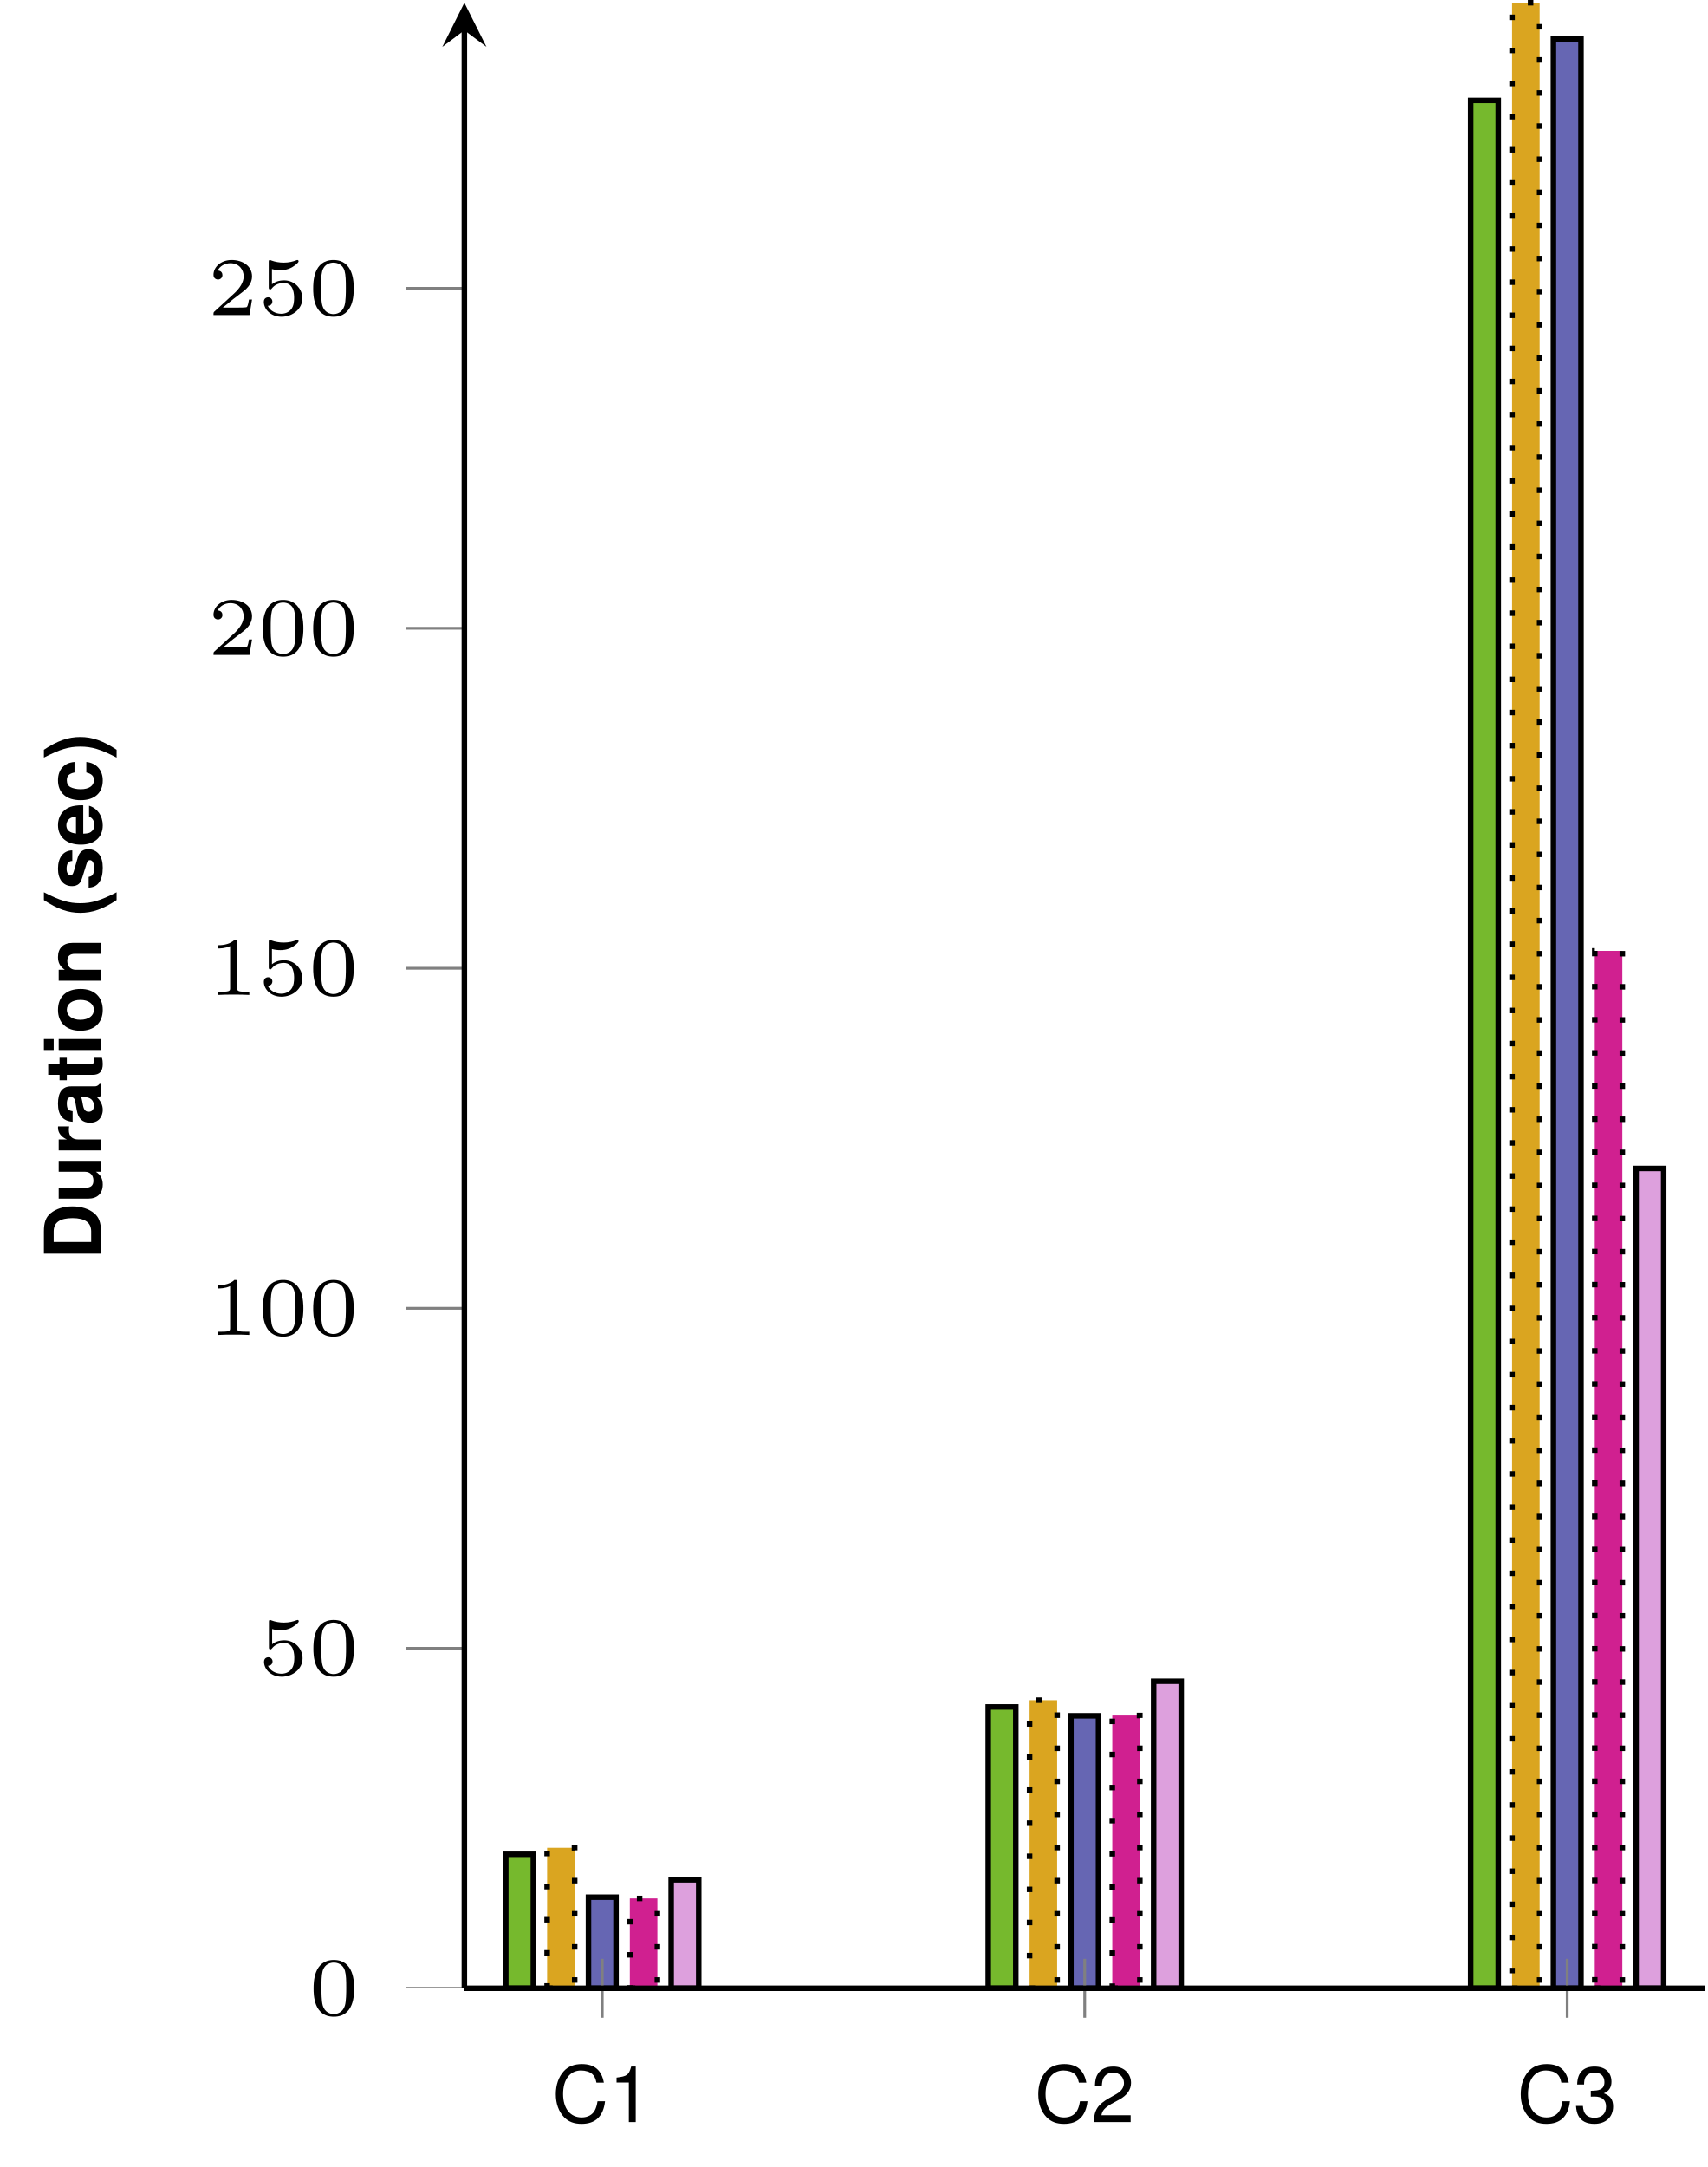
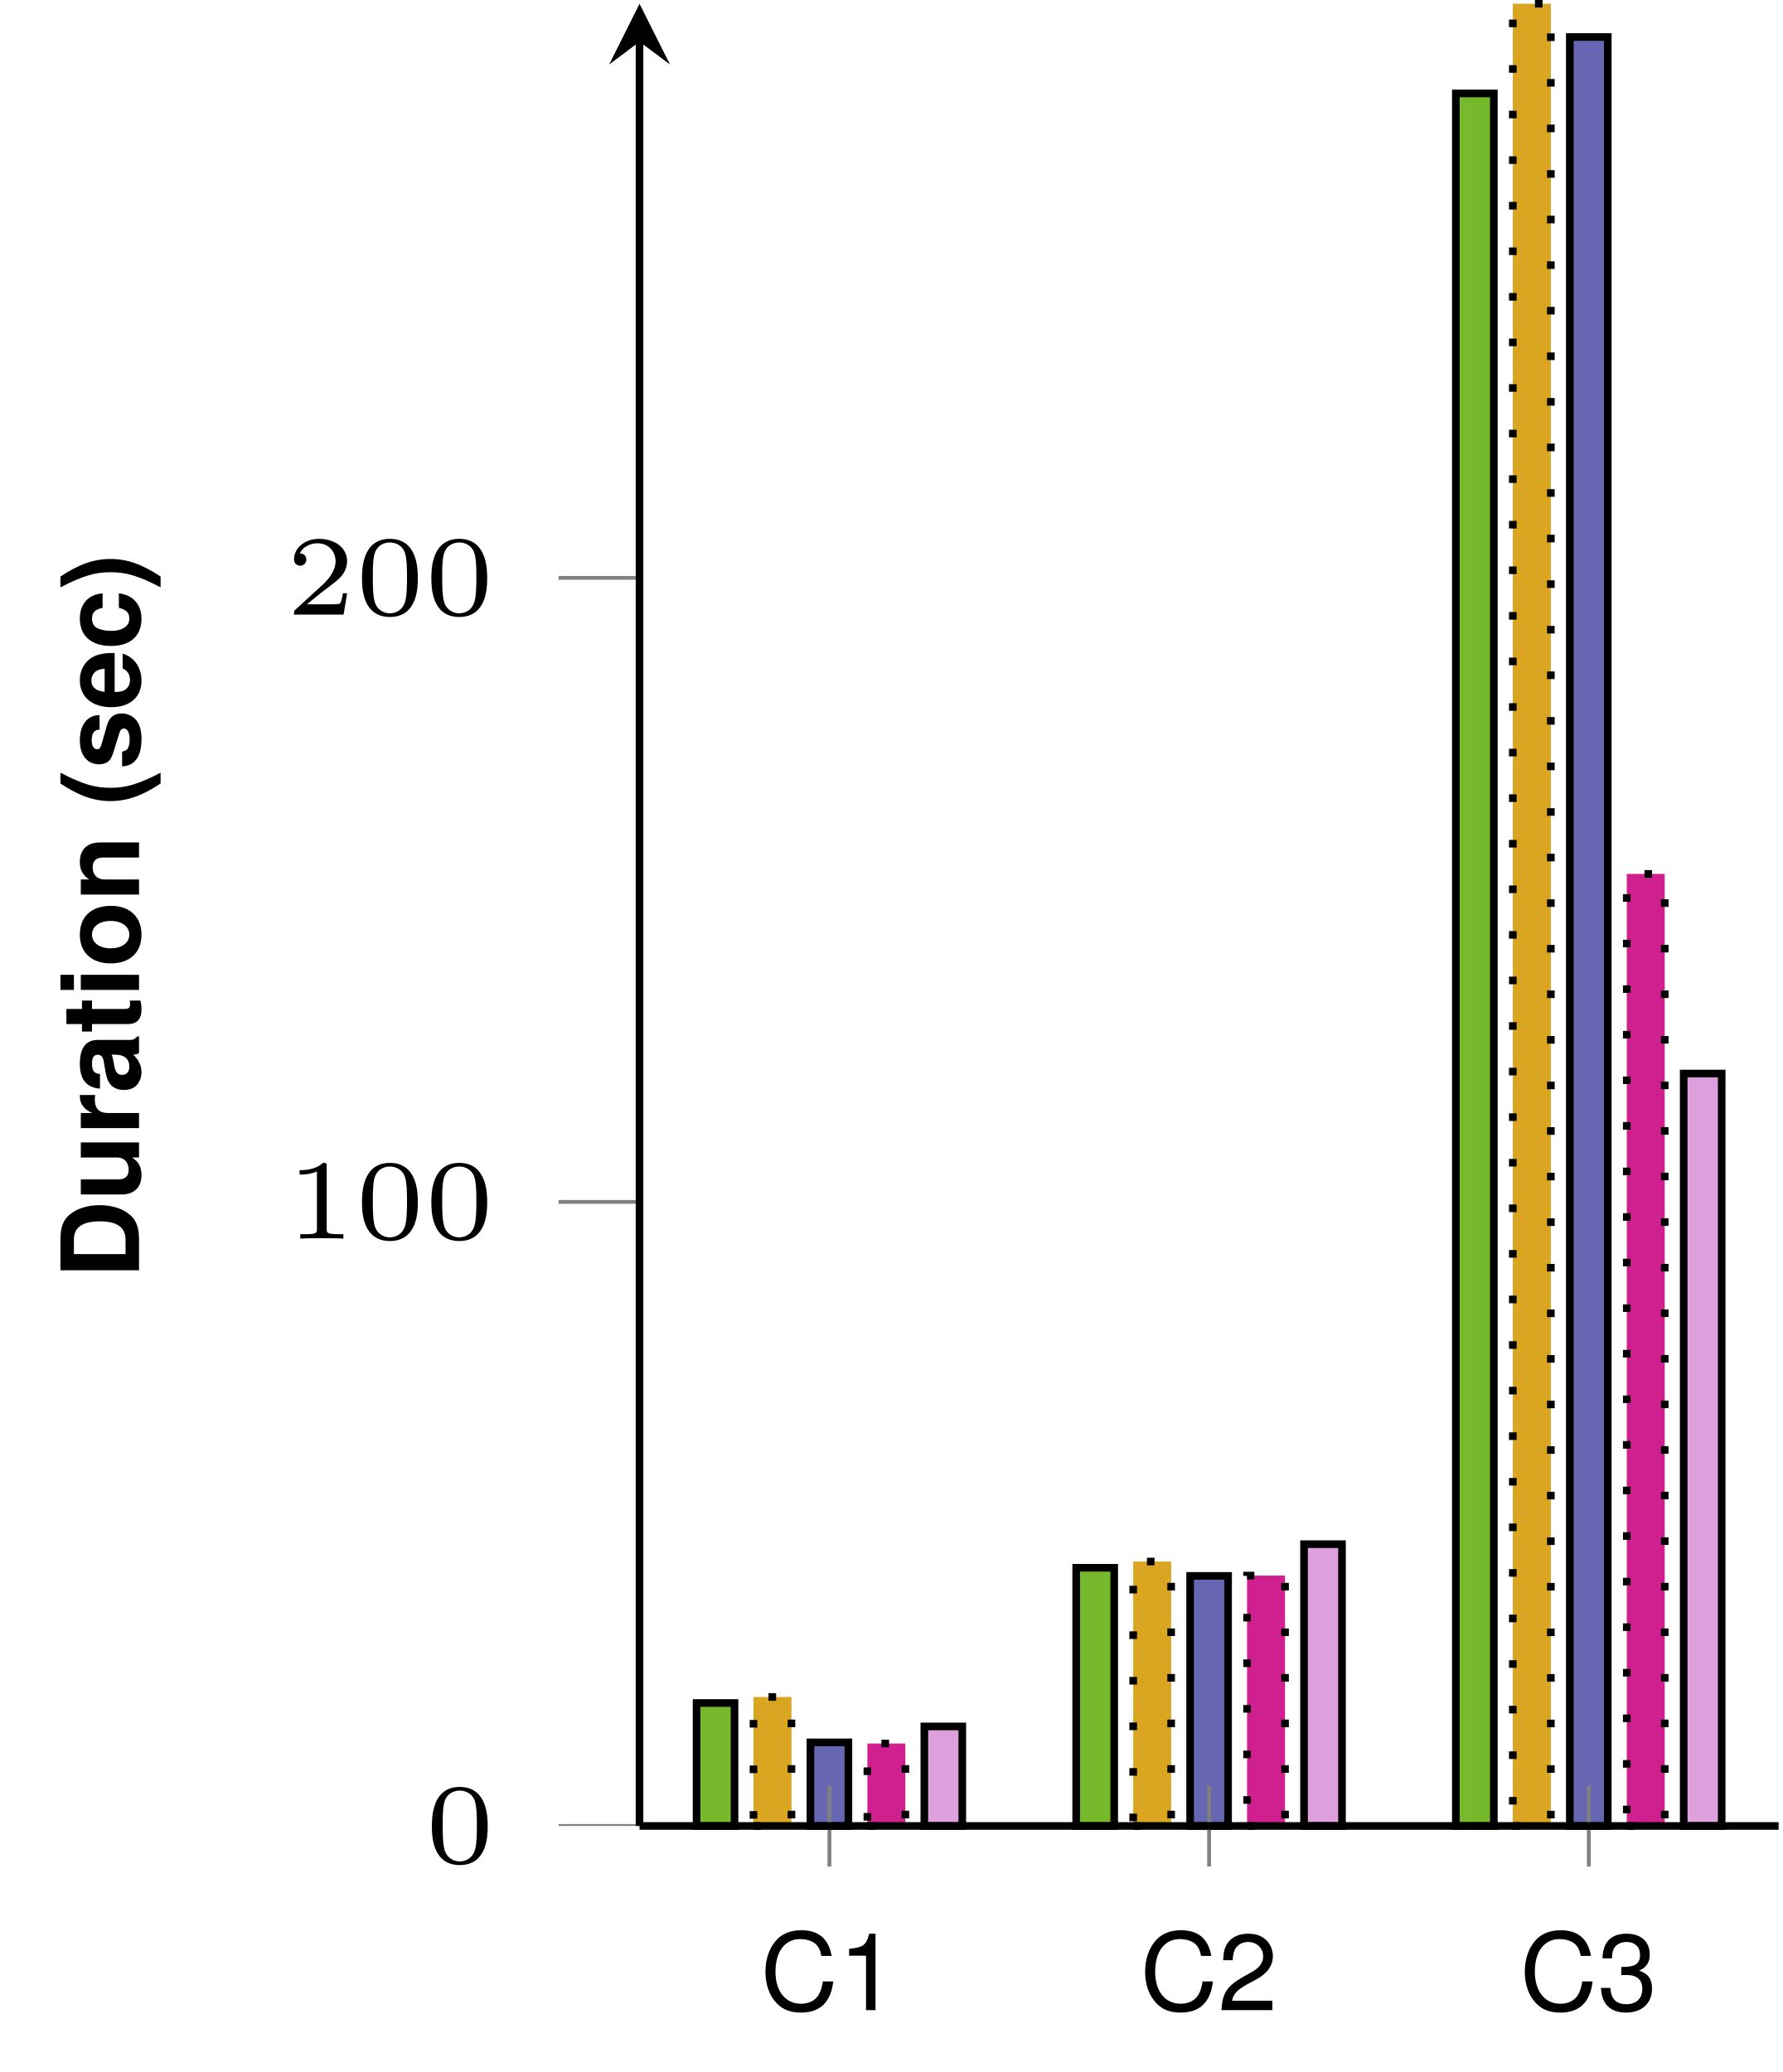
- <svg xmlns="http://www.w3.org/2000/svg" xmlns:xlink="http://www.w3.org/1999/xlink" height="156.577pt" version="1.1" viewBox="0 -156.577 123.43 156.577" width="123.43pt">
+ <svg xmlns="http://www.w3.org/2000/svg" xmlns:xlink="http://www.w3.org/1999/xlink" height="108.752pt" version="1.1" viewBox="0 -108.752 93.539 108.752" width="93.539pt">
  <defs>
    <clipPath id="clip1">
-       <path d="M33.562 128.82H123.23V-298.11H33.562" />
+       <path d="M33.562 128.816H93.34V-250.285H33.562" />
    </clipPath>
    <clipPath id="clip2">
-       <path d="M-108.179 -12.914V-156.379H264.977V-12.914" />
+       <path d="M-108.168 -12.914V-108.555H235.07V-12.914" />
    </clipPath>
    <path d="M1.148 -4.124C0.498 -3.146 0.226 -2.365 0.226 -1.499C0.226 -0.628 0.498 0.153 1.148 1.131H1.714C1.115 -0.034 0.922 -0.668 0.922 -1.499C0.922 -2.325 1.115 -2.97 1.714 -4.124H1.148Z" id="g1-40" />
    <path d="M0.69 1.131C1.341 0.153 1.612 -0.628 1.612 -1.494C1.612 -2.365 1.341 -3.146 0.69 -4.124H0.124C0.724 -2.959 0.917 -2.325 0.917 -1.494C0.917 -0.668 0.724 -0.023 0.124 1.131H0.69Z" id="g1-41" />
    <path d="M0.436 0H2.048C2.676 0 3.072 -0.147 3.349 -0.481C3.677 -0.866 3.853 -1.426 3.853 -2.065C3.853 -2.699 3.677 -3.259 3.349 -3.649C3.072 -3.983 2.682 -4.124 2.048 -4.124H0.436V0ZM1.284 -0.707V-3.417H2.048C2.687 -3.417 3.004 -2.97 3.004 -2.059C3.004 -1.154 2.687 -0.707 2.048 -0.707H1.284Z" id="g1-68" />
    <path d="M2.965 -0.096C2.823 -0.226 2.783 -0.311 2.783 -0.47V-2.167C2.783 -2.789 2.359 -3.106 1.533 -3.106S0.277 -2.755 0.226 -2.048H0.99C1.03 -2.365 1.16 -2.467 1.55 -2.467C1.856 -2.467 2.008 -2.365 2.008 -2.161C2.008 -2.059 1.957 -1.969 1.873 -1.924C1.765 -1.867 1.765 -1.867 1.375 -1.805L1.058 -1.748C0.453 -1.646 0.158 -1.335 0.158 -0.786C0.158 -0.526 0.232 -0.311 0.373 -0.158C0.549 0.023 0.815 0.13 1.086 0.13C1.426 0.13 1.737 -0.017 2.014 -0.306C2.014 -0.147 2.031 -0.091 2.105 0H2.965V-0.096ZM2.008 -1.228C2.008 -0.769 1.782 -0.509 1.38 -0.509C1.115 -0.509 0.95 -0.651 0.95 -0.877C0.95 -1.115 1.075 -1.228 1.403 -1.296L1.675 -1.346C1.884 -1.386 1.918 -1.397 2.008 -1.443V-1.228Z" id="g1-97" />
    <path d="M2.953 -1.912C2.897 -2.659 2.399 -3.106 1.635 -3.106C0.724 -3.106 0.192 -2.506 0.192 -1.465C0.192 -0.458 0.718 0.13 1.624 0.13C2.365 0.13 2.88 -0.328 2.953 -1.058H2.195C2.093 -0.662 1.935 -0.509 1.629 -0.509C1.228 -0.509 0.984 -0.871 0.984 -1.465C0.984 -1.754 1.041 -2.025 1.137 -2.206C1.228 -2.376 1.403 -2.467 1.629 -2.467C1.952 -2.467 2.105 -2.314 2.195 -1.912H2.953Z" id="g1-99" />
    <path d="M2.965 -1.279C2.97 -1.346 2.97 -1.375 2.97 -1.414C2.97 -1.72 2.925 -2.003 2.851 -2.218C2.648 -2.772 2.155 -3.106 1.539 -3.106C0.662 -3.106 0.124 -2.472 0.124 -1.448C0.124 -0.47 0.656 0.13 1.522 0.13C2.206 0.13 2.761 -0.26 2.936 -0.86H2.155C2.059 -0.617 1.839 -0.475 1.55 -0.475C1.324 -0.475 1.143 -0.571 1.03 -0.741C0.956 -0.854 0.928 -0.99 0.917 -1.279H2.965ZM0.928 -1.805C0.979 -2.269 1.177 -2.501 1.528 -2.501C1.726 -2.501 1.907 -2.404 2.02 -2.246C2.093 -2.133 2.127 -2.014 2.144 -1.805H0.928Z" id="g1-101" />
    <path d="M1.171 -3.055H0.379V0H1.171V-3.055ZM1.171 -4.124H0.379V-3.417H1.171V-4.124Z" id="g1-105" />
    <path d="M0.356 -3.055V0H1.148V-1.833C1.148 -2.195 1.403 -2.433 1.788 -2.433C2.127 -2.433 2.297 -2.246 2.297 -1.884V0H3.089V-2.048C3.089 -2.721 2.716 -3.106 2.065 -3.106C1.652 -3.106 1.375 -2.953 1.148 -2.614V-3.055H0.356Z" id="g1-110" />
    <path d="M1.703 -3.106C0.769 -3.106 0.198 -2.489 0.198 -1.488C0.198 -0.481 0.769 0.13 1.709 0.13C2.636 0.13 3.219 -0.487 3.219 -1.465C3.219 -2.501 2.659 -3.106 1.703 -3.106ZM1.709 -2.467C2.144 -2.467 2.427 -2.076 2.427 -1.477C2.427 -0.905 2.133 -0.509 1.709 -0.509C1.279 -0.509 0.99 -0.905 0.99 -1.488S1.279 -2.467 1.709 -2.467Z" id="g1-111" />
    <path d="M0.356 -3.055V0H1.148V-1.624C1.148 -2.088 1.38 -2.32 1.844 -2.32C1.929 -2.32 1.986 -2.314 2.093 -2.297V-3.1C2.048 -3.106 2.02 -3.106 1.997 -3.106C1.635 -3.106 1.318 -2.868 1.148 -2.455V-3.055H0.356Z" id="g1-114" />
    <path d="M2.857 -2.071C2.846 -2.716 2.348 -3.106 1.528 -3.106C0.752 -3.106 0.272 -2.716 0.272 -2.088C0.272 -1.884 0.334 -1.709 0.441 -1.59C0.549 -1.482 0.645 -1.431 0.939 -1.335L1.884 -1.041C2.082 -0.979 2.15 -0.917 2.15 -0.792C2.15 -0.605 1.929 -0.492 1.561 -0.492C1.358 -0.492 1.194 -0.532 1.092 -0.6C1.007 -0.662 0.973 -0.724 0.939 -0.888H0.164C0.187 -0.221 0.679 0.13 1.607 0.13C2.031 0.13 2.354 0.04 2.58 -0.141S2.942 -0.605 2.942 -0.905C2.942 -1.301 2.744 -1.556 2.342 -1.675L1.341 -1.963C1.12 -2.031 1.064 -2.076 1.064 -2.201C1.064 -2.37 1.245 -2.484 1.522 -2.484C1.901 -2.484 2.088 -2.348 2.093 -2.071H2.857Z" id="g1-115" />
    <path d="M1.703 -2.993H1.262V-3.813H0.47V-2.993H0.079V-2.467H0.47V-0.588C0.47 -0.107 0.724 0.13 1.245 0.13C1.42 0.13 1.561 0.113 1.703 0.068V-0.487C1.624 -0.475 1.578 -0.47 1.522 -0.47C1.313 -0.47 1.262 -0.532 1.262 -0.803V-2.467H1.703V-2.993Z" id="g1-116" />
    <path d="M3.061 0V-3.055H2.269V-1.143C2.269 -0.781 2.014 -0.543 1.629 -0.543C1.29 -0.543 1.12 -0.724 1.12 -1.092V-3.055H0.328V-0.928C0.328 -0.255 0.702 0.13 1.352 0.13C1.765 0.13 2.042 -0.023 2.269 -0.362V0H3.061Z" id="g1-117" />
    <path d="M3.288 -1.907C3.288 -2.343 3.288 -3.975 1.823 -3.975S0.359 -2.343 0.359 -1.907C0.359 -1.476 0.359 0.126 1.823 0.126S3.288 -1.476 3.288 -1.907ZM1.823 -0.066C1.572 -0.066 1.166 -0.185 1.022 -0.681C0.927 -1.028 0.927 -1.614 0.927 -1.985C0.927 -2.385 0.927 -2.845 1.01 -3.168C1.16 -3.706 1.614 -3.784 1.823 -3.784C2.098 -3.784 2.493 -3.652 2.624 -3.198C2.714 -2.881 2.72 -2.445 2.72 -1.985C2.72 -1.602 2.72 -0.998 2.618 -0.664C2.451 -0.143 2.02 -0.066 1.823 -0.066Z" id="g2-48" />
    <path d="M2.146 -3.796C2.146 -3.975 2.122 -3.975 1.943 -3.975C1.548 -3.593 0.938 -3.593 0.723 -3.593V-3.359C0.879 -3.359 1.273 -3.359 1.632 -3.527V-0.508C1.632 -0.311 1.632 -0.233 1.016 -0.233H0.759V0C1.088 -0.024 1.554 -0.024 1.889 -0.024S2.69 -0.024 3.019 0V-0.233H2.762C2.146 -0.233 2.146 -0.311 2.146 -0.508V-3.796Z" id="g2-49" />
    <path d="M3.216 -1.118H2.995C2.983 -1.034 2.923 -0.64 2.833 -0.574C2.792 -0.538 2.307 -0.538 2.224 -0.538H1.106L1.871 -1.16C2.074 -1.321 2.606 -1.704 2.792 -1.883C2.971 -2.062 3.216 -2.367 3.216 -2.792C3.216 -3.539 2.54 -3.975 1.739 -3.975C0.968 -3.975 0.43 -3.467 0.43 -2.905C0.43 -2.6 0.687 -2.564 0.753 -2.564C0.903 -2.564 1.076 -2.672 1.076 -2.887C1.076 -3.019 0.998 -3.21 0.735 -3.21C0.873 -3.515 1.237 -3.742 1.65 -3.742C2.277 -3.742 2.612 -3.276 2.612 -2.792C2.612 -2.367 2.331 -1.931 1.913 -1.548L0.496 -0.251C0.436 -0.191 0.43 -0.185 0.43 0H3.031L3.216 -1.118Z" id="g2-50" />
-     <path d="M1.016 -3.318C1.213 -3.264 1.423 -3.24 1.626 -3.24C1.757 -3.24 2.092 -3.24 2.469 -3.449C2.57 -3.509 2.941 -3.754 2.941 -3.879C2.941 -3.957 2.881 -3.975 2.857 -3.975C2.839 -3.975 2.833 -3.975 2.768 -3.951C2.552 -3.868 2.248 -3.784 1.859 -3.784C1.566 -3.784 1.243 -3.838 0.974 -3.939C0.915 -3.963 0.891 -3.975 0.867 -3.975C0.783 -3.975 0.783 -3.909 0.783 -3.814V-2.02C0.783 -1.919 0.783 -1.847 0.891 -1.847C0.944 -1.847 0.962 -1.871 1.004 -1.919C1.154 -2.11 1.417 -2.313 1.883 -2.313C2.618 -2.313 2.618 -1.417 2.618 -1.225C2.618 -0.992 2.6 -0.658 2.403 -0.412C2.218 -0.185 1.943 -0.09 1.686 -0.09C1.273 -0.09 0.861 -0.317 0.717 -0.664C1.01 -0.669 1.046 -0.903 1.046 -0.974C1.046 -1.136 0.921 -1.279 0.735 -1.279C0.681 -1.279 0.43 -1.249 0.43 -0.95C0.43 -0.4 0.95 0.126 1.704 0.126C2.523 0.126 3.216 -0.454 3.216 -1.201C3.216 -1.883 2.666 -2.505 1.895 -2.505C1.506 -2.505 1.207 -2.379 1.016 -2.218V-3.318Z" id="g2-53" />
    <path d="M1.465 -2.857V0H1.963V-4.011H1.635C1.46 -3.394 1.346 -3.31 0.577 -3.213V-2.857H1.465Z" id="g4-49" />
    <path d="M2.863 -0.492H0.752C0.803 -0.82 0.984 -1.03 1.477 -1.318L2.042 -1.624C2.602 -1.929 2.891 -2.342 2.891 -2.834C2.891 -3.168 2.755 -3.479 2.518 -3.694S1.986 -4.011 1.607 -4.011C1.098 -4.011 0.718 -3.83 0.498 -3.491C0.356 -3.276 0.294 -3.027 0.283 -2.619H0.781C0.798 -2.891 0.832 -3.055 0.9 -3.185C1.03 -3.428 1.29 -3.576 1.59 -3.576C2.042 -3.576 2.382 -3.253 2.382 -2.823C2.382 -2.506 2.195 -2.235 1.839 -2.031L1.318 -1.737C0.481 -1.262 0.238 -0.883 0.192 0H2.863V-0.492Z" id="g4-50" />
    <path d="M1.25 -1.839H1.313L1.522 -1.844C2.071 -1.844 2.354 -1.595 2.354 -1.115C2.354 -0.611 2.042 -0.311 1.522 -0.311C0.979 -0.311 0.713 -0.583 0.679 -1.165H0.181C0.204 -0.843 0.26 -0.634 0.356 -0.453C0.56 -0.068 0.956 0.13 1.505 0.13C2.331 0.13 2.863 -0.362 2.863 -1.12C2.863 -1.629 2.665 -1.912 2.184 -2.076C2.557 -2.223 2.744 -2.506 2.744 -2.908C2.744 -3.598 2.286 -4.011 1.522 -4.011C0.713 -4.011 0.283 -3.57 0.266 -2.716H0.764C0.769 -2.959 0.792 -3.095 0.854 -3.219C0.967 -3.44 1.216 -3.576 1.528 -3.576C1.969 -3.576 2.235 -3.315 2.235 -2.891C2.235 -2.608 2.133 -2.438 1.912 -2.348C1.776 -2.291 1.601 -2.269 1.25 -2.263V-1.839Z" id="g4-51" />
    <path d="M3.745 -2.846C3.581 -3.751 3.061 -4.192 2.155 -4.192C1.601 -4.192 1.154 -4.017 0.849 -3.677C0.475 -3.27 0.272 -2.682 0.272 -2.014C0.272 -1.335 0.481 -0.752 0.871 -0.351C1.188 -0.023 1.595 0.13 2.133 0.13C3.14 0.13 3.706 -0.413 3.83 -1.505H3.287C3.242 -1.222 3.185 -1.03 3.1 -0.866C2.931 -0.526 2.58 -0.334 2.139 -0.334C1.318 -0.334 0.798 -0.99 0.798 -2.02C0.798 -3.078 1.296 -3.728 2.093 -3.728C2.427 -3.728 2.738 -3.626 2.908 -3.468C3.061 -3.327 3.146 -3.151 3.208 -2.846H3.745Z" id="g4-67" />
  </defs>
  <g id="page1">
-     <path d="M36.555 -12.914H38.547V-22.594H36.555ZM71.426 -12.914H73.418V-33.242H71.426ZM106.293 -12.914H108.285V-149.321H106.293Z" fill="#76b92d" />
-     <path d="M36.555 -12.914H38.547V-22.594H36.555ZM71.426 -12.914H73.418V-33.242H71.426ZM106.293 -12.914H108.285V-149.321H106.293Z" fill="none" stroke="#000000" stroke-miterlimit="10.037" stroke-width="0.4" />
-     <path d="M39.543 -12.914H41.535V-23.066H39.543ZM74.414 -12.914H76.406V-33.73H74.414ZM109.285 -12.914H111.277V-156.379H109.285Z" fill="#daa520" />
-     <path d="M39.543 -12.914H41.535V-23.066H39.543ZM74.414 -12.914H76.406V-33.73H74.414ZM109.285 -12.914H111.277V-156.379H109.285Z" fill="none" stroke="#000000" stroke-dasharray="0.399,1.993" stroke-miterlimit="10.037" stroke-width="0.4" />
-     <path d="M42.531 -12.914H44.523V-19.496H42.531ZM77.402 -12.914H79.395V-32.605H77.402ZM112.273 -12.914H114.266V-153.762H112.273Z" fill="#6666b3" />
-     <path d="M42.531 -12.914H44.523V-19.496H42.531ZM77.402 -12.914H79.395V-32.605H77.402ZM112.273 -12.914H114.266V-153.762H112.273Z" fill="none" stroke="#000000" stroke-miterlimit="10.037" stroke-width="0.4" />
-     <path d="M45.52 -12.914H47.512V-19.406H45.52ZM80.391 -12.914H82.383V-32.625H80.391ZM115.262 -12.914H117.254V-87.871H115.262Z" fill="#d02090" />
-     <path d="M45.52 -12.914H47.512V-19.406H45.52ZM80.391 -12.914H82.383V-32.625H80.391ZM115.262 -12.914H117.254V-87.871H115.262Z" fill="none" stroke="#000000" stroke-dasharray="0.399,1.993" stroke-miterlimit="10.037" stroke-width="0.4" />
-     <path d="M48.508 -12.914H50.5V-20.75H48.508ZM83.379 -12.914H85.371V-35.098H83.379ZM118.25 -12.914H120.242V-72.152H118.25Z" fill="#dda0dd" />
-     <path d="M48.508 -12.914H50.5V-20.75H48.508ZM83.379 -12.914H85.371V-35.098H83.379ZM118.25 -12.914H120.242V-72.152H118.25Z" fill="none" stroke="#000000" stroke-miterlimit="10.037" stroke-width="0.4" />
-     <path clip-path="url(#clip1)" d="M43.527 -10.785V-15.039M78.398 -10.785V-15.039M113.27 -10.785V-15.039" fill="none" stroke="#808080" stroke-miterlimit="10.037" stroke-width="0.2" />
-     <path clip-path="url(#clip2)" d="M29.312 -12.914H33.562M29.312 -37.48H33.562M29.312 -62.047H33.562M29.312 -86.613H33.562M29.312 -111.18H33.562M29.312 -135.746H33.562" fill="none" stroke="#808080" stroke-miterlimit="10.037" stroke-width="0.2" />
-     <path d="M33.562 -12.914H123.23" fill="none" stroke="#000000" stroke-miterlimit="10.037" stroke-width="0.4" />
-     <path d="M33.562 -12.914V-154.387" fill="none" stroke="#000000" stroke-miterlimit="10.037" stroke-width="0.4" />
-     <path d="M33.562 -156.378L31.969 -153.191L33.562 -154.386L35.16 -153.191" />
-     <g transform="matrix(1 0 0 1 -37.1939 22.5779)">
-       <use x="77.093" xlink:href="#g4-67" y="-25.826" />
-       <use x="81.178" xlink:href="#g4-49" y="-25.826" />
+     <path d="M36.555 -12.914H38.547V-19.367H36.555ZM56.477 -12.914H58.473V-26.465H56.477ZM76.402 -12.914H78.395V-103.848H76.402Z" fill="#76b92d" />
+     <path d="M36.555 -12.914H38.547V-19.367H36.555ZM56.477 -12.914H58.473V-26.465H56.477ZM76.402 -12.914H78.395V-103.848H76.402Z" fill="none" stroke="#000000" stroke-miterlimit="10.037" stroke-width="0.4" />
+     <path d="M39.543 -12.914H41.535V-19.684H39.543ZM59.469 -12.914H61.461V-26.793H59.469ZM79.391 -12.914H81.387V-108.555H79.391Z" fill="#daa520" />
+     <path d="M39.543 -12.914H41.535V-19.684H39.543ZM59.469 -12.914H61.461V-26.793H59.469ZM79.391 -12.914H81.387V-108.555H79.391Z" fill="none" stroke="#000000" stroke-dasharray="0.399,1.993" stroke-miterlimit="10.037" stroke-width="0.4" />
+     <path d="M42.531 -12.914H44.523V-17.301H42.531ZM62.457 -12.914H64.449V-26.039H62.457ZM82.383 -12.914H84.375V-106.809H82.383Z" fill="#6666b3" />
+     <path d="M42.531 -12.914H44.523V-17.301H42.531ZM62.457 -12.914H64.449V-26.039H62.457ZM82.383 -12.914H84.375V-106.809H82.383Z" fill="none" stroke="#000000" stroke-miterlimit="10.037" stroke-width="0.4" />
+     <path d="M45.52 -12.914H47.512V-17.242H45.52ZM65.445 -12.914H67.438V-26.055H65.445ZM85.371 -12.914H87.363V-62.883H85.371Z" fill="#d02090" />
+     <path d="M45.52 -12.914H47.512V-17.242H45.52ZM65.445 -12.914H67.438V-26.055H65.445ZM85.371 -12.914H87.363V-62.883H85.371Z" fill="none" stroke="#000000" stroke-dasharray="0.399,1.993" stroke-miterlimit="10.037" stroke-width="0.4" />
+     <path d="M48.508 -12.914H50.5V-18.137H48.508ZM68.434 -12.914H70.426V-27.703H68.434ZM88.359 -12.914H90.352V-52.406H88.359Z" fill="#dda0dd" />
+     <path d="M48.508 -12.914H50.5V-18.137H48.508ZM68.434 -12.914H70.426V-27.703H68.434ZM88.359 -12.914H90.352V-52.406H88.359Z" fill="none" stroke="#000000" stroke-miterlimit="10.037" stroke-width="0.4" />
+     <path clip-path="url(#clip1)" d="M43.527 -10.785V-15.039M63.453 -10.785V-15.039M83.379 -10.785V-15.039" fill="none" stroke="#808080" stroke-miterlimit="10.037" stroke-width="0.2" />
+     <path clip-path="url(#clip2)" d="M29.312 -12.914H33.562M29.312 -45.668H33.562M29.312 -78.422H33.562" fill="none" stroke="#808080" stroke-miterlimit="10.037" stroke-width="0.2" />
+     <path d="M33.562 -12.914H93.34" fill="none" stroke="#000000" stroke-miterlimit="10.037" stroke-width="0.4" />
+     <path d="M33.562 -12.914V-106.562" fill="none" stroke="#000000" stroke-miterlimit="10.037" stroke-width="0.4" />
+     <path d="M33.562 -108.554L31.969 -105.367L33.562 -106.562L35.16 -105.367" />
+     <g transform="matrix(1 0 0 1 -37.1939 22.5778)">
+       <use x="77.092" xlink:href="#g4-67" y="-25.826" />
+       <use x="81.177" xlink:href="#g4-49" y="-25.826" />
    </g>
-     <g transform="matrix(1 0 0 1 -2.3236 22.5779)">
-       <use x="77.093" xlink:href="#g4-67" y="-25.826" />
-       <use x="81.178" xlink:href="#g4-50" y="-25.826" />
+     <g transform="matrix(1 0 0 1 -17.2687 22.5778)">
+       <use x="77.092" xlink:href="#g4-67" y="-25.826" />
+       <use x="81.177" xlink:href="#g4-50" y="-25.826" />
    </g>
-     <g transform="matrix(1 0 0 1 32.547 22.5779)">
-       <use x="77.093" xlink:href="#g4-67" y="-25.826" />
-       <use x="81.178" xlink:href="#g4-51" y="-25.826" />
+     <g transform="matrix(1 0 0 1 2.6565 22.5778)">
+       <use x="77.092" xlink:href="#g4-67" y="-25.826" />
+       <use x="81.177" xlink:href="#g4-51" y="-25.826" />
    </g>
-     <g transform="matrix(1 0 0 1 -54.7876 14.8391)">
-       <use x="77.093" xlink:href="#g2-48" y="-25.826" />
+     <g transform="matrix(1 0 0 1 -54.7863 14.8391)">
+       <use x="77.092" xlink:href="#g2-48" y="-25.826" />
    </g>
-     <g transform="matrix(1 0 0 1 -58.4405 -9.7273)">
-       <use x="77.093" xlink:href="#g2-53" y="-25.826" />
-       <use x="80.732" xlink:href="#g2-48" y="-25.826" />
-     </g>
-     <g transform="matrix(1 0 0 1 -62.0935 -34.2937)">
-       <use x="77.093" xlink:href="#g2-49" y="-25.826" />
-       <use x="80.732" xlink:href="#g2-48" y="-25.826" />
+     <g transform="matrix(1 0 0 1 -62.0922 -17.9151)">
+       <use x="77.092" xlink:href="#g2-49" y="-25.826" />
+       <use x="80.731" xlink:href="#g2-48" y="-25.826" />
      <use x="84.371" xlink:href="#g2-48" y="-25.826" />
    </g>
-     <g transform="matrix(1 0 0 1 -62.0935 -58.86)">
-       <use x="77.093" xlink:href="#g2-49" y="-25.826" />
-       <use x="80.732" xlink:href="#g2-53" y="-25.826" />
+     <g transform="matrix(1 0 0 1 -62.0922 -50.6692)">
+       <use x="77.092" xlink:href="#g2-50" y="-25.826" />
+       <use x="80.731" xlink:href="#g2-48" y="-25.826" />
      <use x="84.371" xlink:href="#g2-48" y="-25.826" />
    </g>
-     <g transform="matrix(1 0 0 1 -62.0935 -83.4263)">
-       <use x="77.093" xlink:href="#g2-50" y="-25.826" />
-       <use x="80.732" xlink:href="#g2-48" y="-25.826" />
-       <use x="84.371" xlink:href="#g2-48" y="-25.826" />
-     </g>
-     <g transform="matrix(1 0 0 1 -62.0935 -107.993)">
-       <use x="77.093" xlink:href="#g2-50" y="-25.826" />
-       <use x="80.732" xlink:href="#g2-53" y="-25.826" />
-       <use x="84.371" xlink:href="#g2-48" y="-25.826" />
-     </g>
-     <g transform="matrix(0 -1 1 0 33.1219 11.5361)">
-       <use x="77.093" xlink:href="#g1-68" y="-25.826" />
-       <use x="81.178" xlink:href="#g1-117" y="-25.826" />
-       <use x="84.634" xlink:href="#g1-114" y="-25.826" />
-       <use x="86.835" xlink:href="#g1-97" y="-25.826" />
-       <use x="89.981" xlink:href="#g1-116" y="-25.826" />
-       <use x="91.865" xlink:href="#g1-105" y="-25.826" />
-       <use x="93.437" xlink:href="#g1-111" y="-25.826" />
-       <use x="96.894" xlink:href="#g1-110" y="-25.826" />
-       <use x="101.929" xlink:href="#g1-40" y="-25.826" />
-       <use x="103.813" xlink:href="#g1-115" y="-25.826" />
-       <use x="106.959" xlink:href="#g1-101" y="-25.826" />
-       <use x="110.104" xlink:href="#g1-99" y="-25.826" />
-       <use x="113.25" xlink:href="#g1-41" y="-25.826" />
+     <g transform="matrix(0 -1 1 0 33.1219 35.4477)">
+       <use x="77.092" xlink:href="#g1-68" y="-25.826" />
+       <use x="81.177" xlink:href="#g1-117" y="-25.826" />
+       <use x="84.633" xlink:href="#g1-114" y="-25.826" />
+       <use x="86.834" xlink:href="#g1-97" y="-25.826" />
+       <use x="89.98" xlink:href="#g1-116" y="-25.826" />
+       <use x="91.864" xlink:href="#g1-105" y="-25.826" />
+       <use x="93.436" xlink:href="#g1-111" y="-25.826" />
+       <use x="96.893" xlink:href="#g1-110" y="-25.826" />
+       <use x="101.928" xlink:href="#g1-40" y="-25.826" />
+       <use x="103.812" xlink:href="#g1-115" y="-25.826" />
+       <use x="106.958" xlink:href="#g1-101" y="-25.826" />
+       <use x="110.103" xlink:href="#g1-99" y="-25.826" />
+       <use x="113.249" xlink:href="#g1-41" y="-25.826" />
    </g>
  </g>
</svg>
